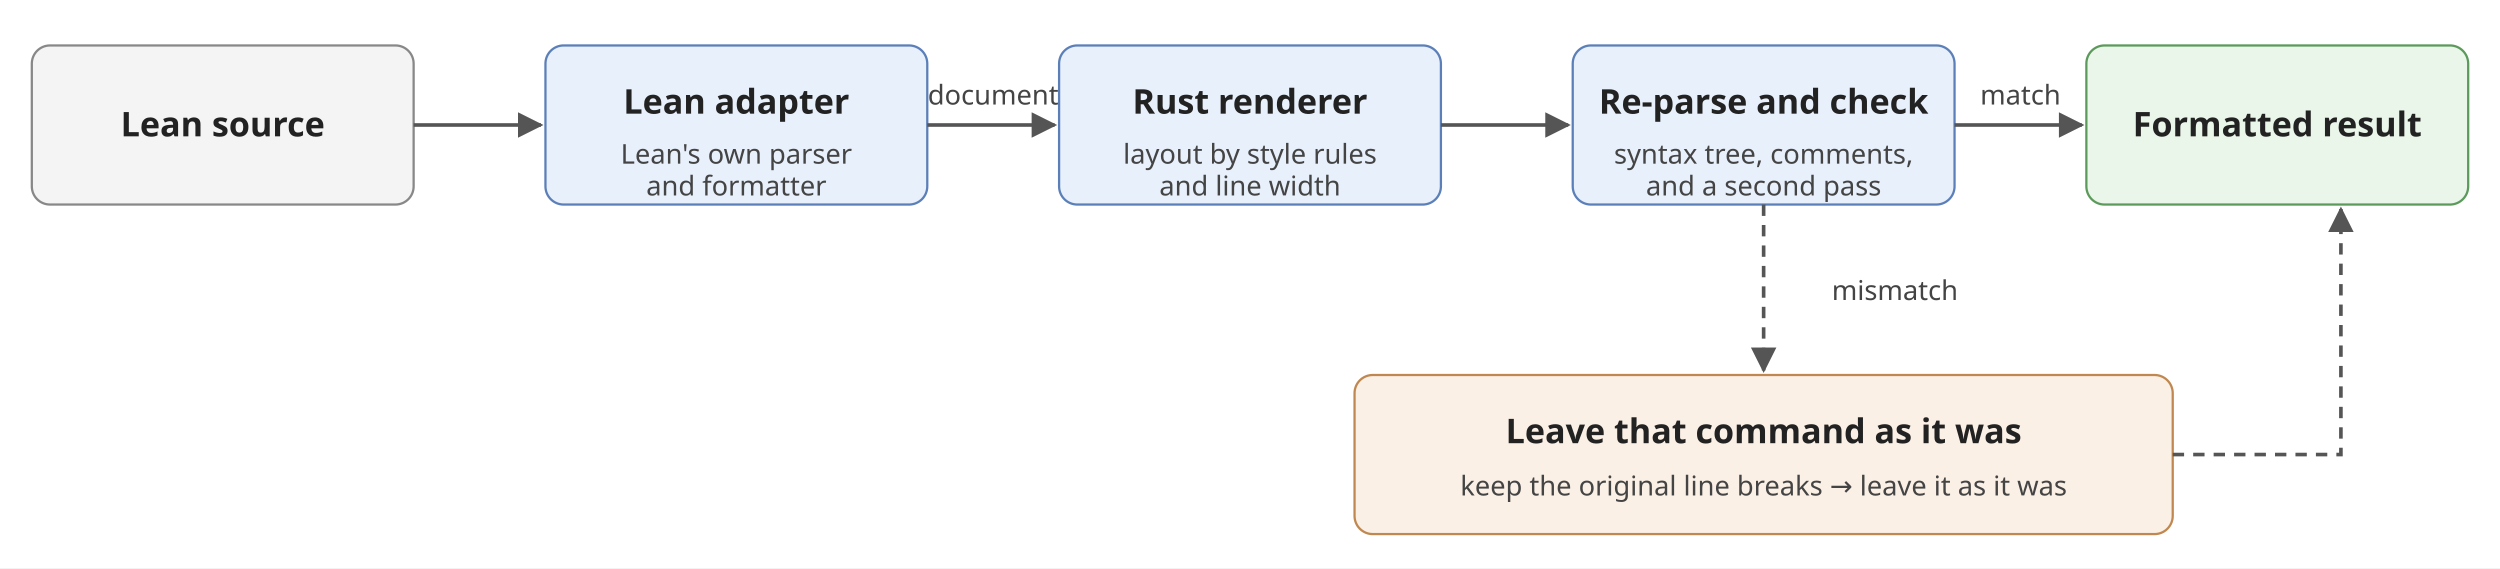
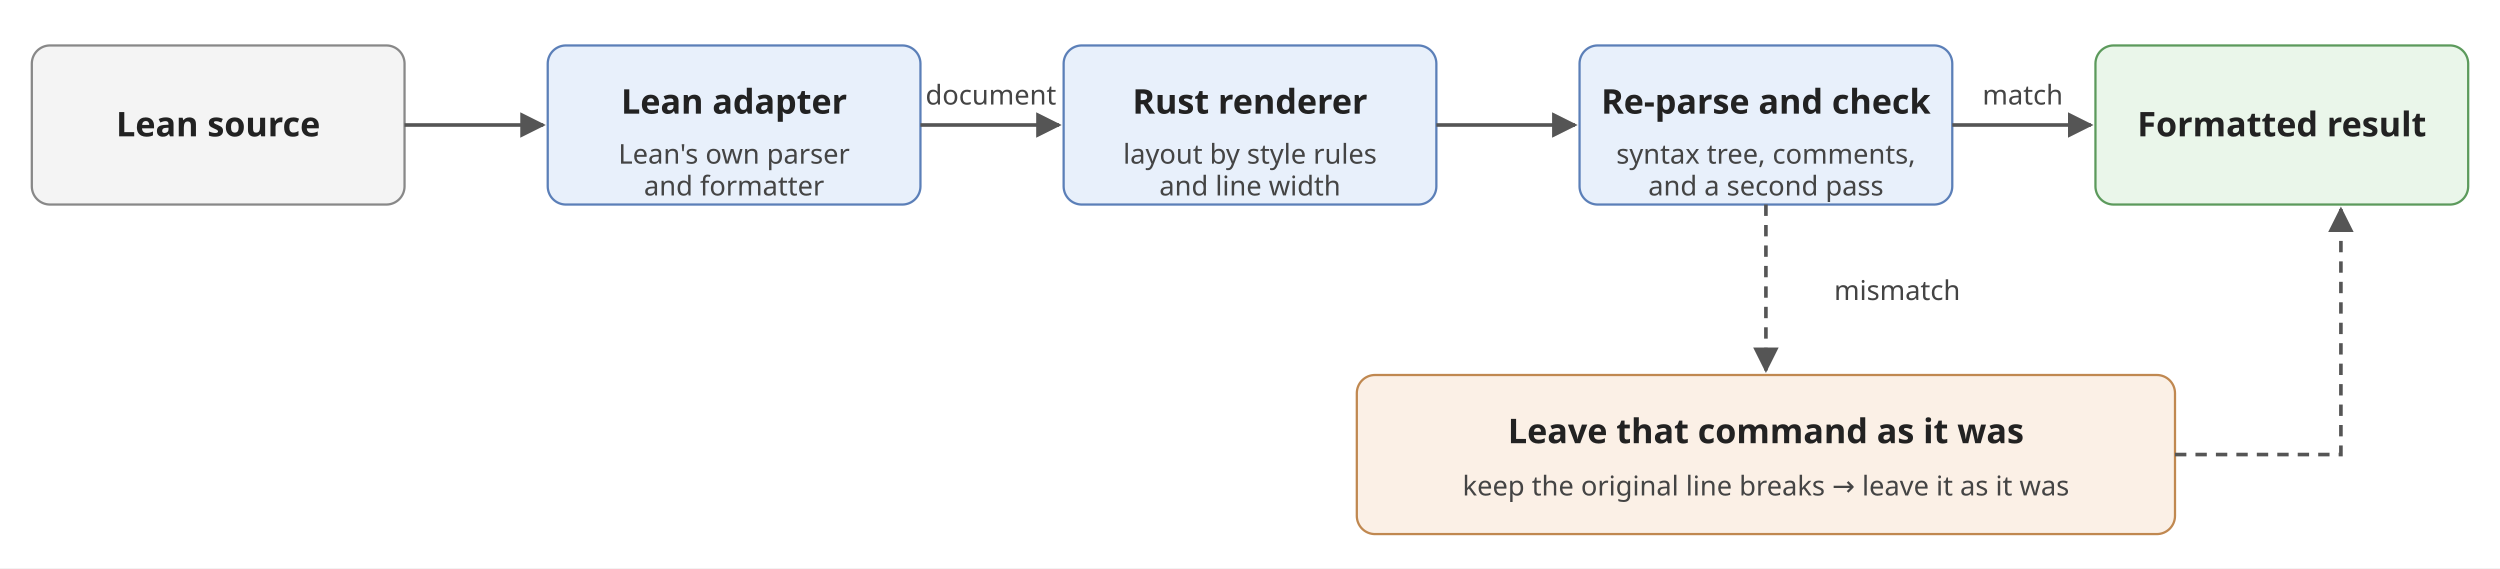
<svg xmlns="http://www.w3.org/2000/svg" width="1100" height="250" viewBox="0 40 1100 250" font-family="sans-serif">
  <defs>
    <marker id="a" viewBox="0 0 10 10" refX="9" refY="5" markerWidth="7" markerHeight="7" orient="auto">
      <path d="M0,0 L10,5 L0,10 z" fill="#555" />
    </marker>
  </defs>
  <rect y="40" width="1100" height="250" fill="#ffffff" />
  <g font-size="15" font-weight="bold" fill="#222" text-anchor="middle">
-     <rect x="14" y="60" width="168" height="70" rx="8" fill="#f4f4f4" stroke="#888" />
-     <text x="98" y="100">Lean source</text>
-     <rect x="240" y="60" width="168" height="70" rx="8" fill="#e8f0fb" stroke="#5b7fb8" />
-     <text x="324" y="90">Lean adapter</text>
-     <rect x="466" y="60" width="168" height="70" rx="8" fill="#e8f0fb" stroke="#5b7fb8" />
+     <rect x="14" y="60" width="164" height="70" rx="8" fill="#f4f4f4" stroke="#888" />
+     <text x="96" y="100">Lean source</text>
+     <rect x="241" y="60" width="164" height="70" rx="8" fill="#e8f0fb" stroke="#5b7fb8" />
+     <text x="323" y="90">Lean adapter</text>
+     <rect x="468" y="60" width="164" height="70" rx="8" fill="#e8f0fb" stroke="#5b7fb8" />
    <text x="550" y="90">Rust renderer</text>
-     <rect x="692" y="60" width="168" height="70" rx="8" fill="#e8f0fb" stroke="#5b7fb8" />
-     <text x="776" y="90">Re-parse and check</text>
-     <rect x="918" y="60" width="168" height="70" rx="8" fill="#eaf6ea" stroke="#5c9a5c" />
-     <text x="1002" y="100">Formatted result</text>
-     <rect x="596" y="205" width="360" height="70" rx="8" fill="#fbf0e6" stroke="#c08850" />
-     <text x="776" y="235">Leave that command as it was</text>
+     <rect x="695" y="60" width="164" height="70" rx="8" fill="#e8f0fb" stroke="#5b7fb8" />
+     <text x="777" y="90">Re-parse and check</text>
+     <rect x="922" y="60" width="164" height="70" rx="8" fill="#eaf6ea" stroke="#5c9a5c" />
+     <text x="1004" y="100">Formatted result</text>
+     <rect x="597" y="205" width="360" height="70" rx="8" fill="#fbf0e6" stroke="#c08850" />
+     <text x="777" y="235">Leave that command as it was</text>
  </g>
  <g font-size="12" fill="#444" text-anchor="middle">
-     <text x="324" y="112">Lean's own parser</text>
-     <text x="324" y="126">and formatter</text>
+     <text x="323" y="112">Lean's own parser</text>
+     <text x="323" y="126">and formatter</text>
    <text x="550" y="112">layout by style rules</text>
    <text x="550" y="126">and line width</text>
-     <text x="776" y="112">syntax tree, comments,</text>
-     <text x="776" y="126">and a second pass</text>
-     <text x="776" y="258">keep the original line breaks → leave it as it was</text>
+     <text x="777" y="112">syntax tree, comments,</text>
+     <text x="777" y="126">and a second pass</text>
+     <text x="777" y="258">keep the original line breaks → leave it as it was</text>
  </g>
  <g stroke="#555" stroke-width="1.6" fill="none" marker-end="url(#a)">
-     <line x1="182" y1="95" x2="238" y2="95" />
-     <line x1="408" y1="95" x2="464" y2="95" />
-     <line x1="634" y1="95" x2="690" y2="95" />
-     <line x1="860" y1="95" x2="916" y2="95" />
-     <line x1="776" y1="130" x2="776" y2="203" stroke-dasharray="5 4" />
-     <path d="M956,240 L1030,240 L1030,132" stroke-dasharray="5 4" />
+     <line x1="178" y1="95" x2="239" y2="95" />
+     <line x1="405" y1="95" x2="466" y2="95" />
+     <line x1="632" y1="95" x2="693" y2="95" />
+     <line x1="859" y1="95" x2="920" y2="95" />
+     <line x1="777" y1="130" x2="777" y2="203" stroke-dasharray="5 4" />
+     <path d="M957,240 L1030,240 L1030,132" stroke-dasharray="5 4" />
  </g>
  <g font-size="12" fill="#444" text-anchor="middle">
-     <text x="437" y="86">document</text>
-     <text x="889" y="86">match</text>
-     <text x="806" y="172" text-anchor="start">mismatch</text>
+     <text x="436" y="86">document</text>
+     <text x="890" y="86">match</text>
+     <text x="807" y="172" text-anchor="start">mismatch</text>
  </g>
</svg>
